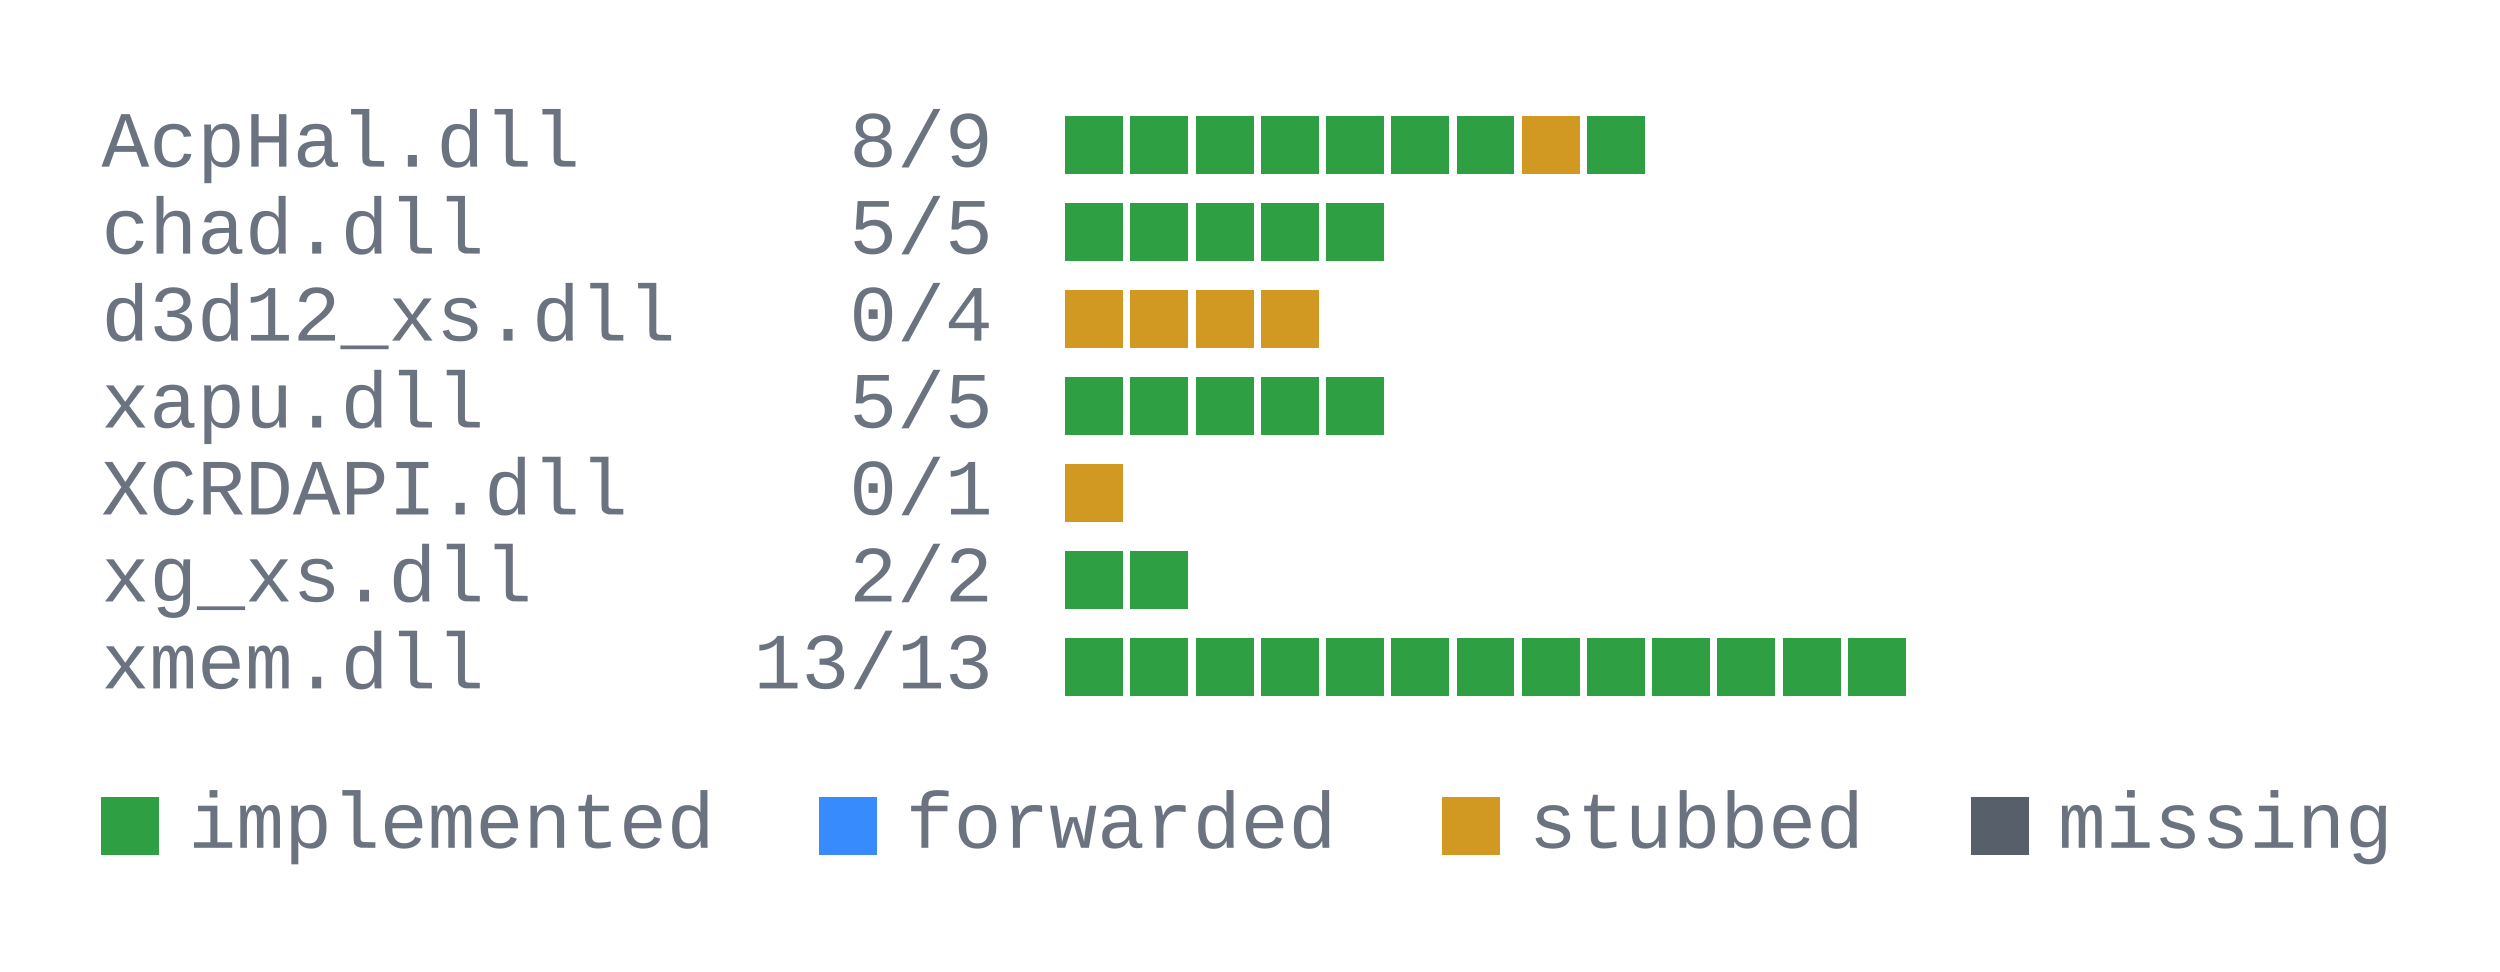
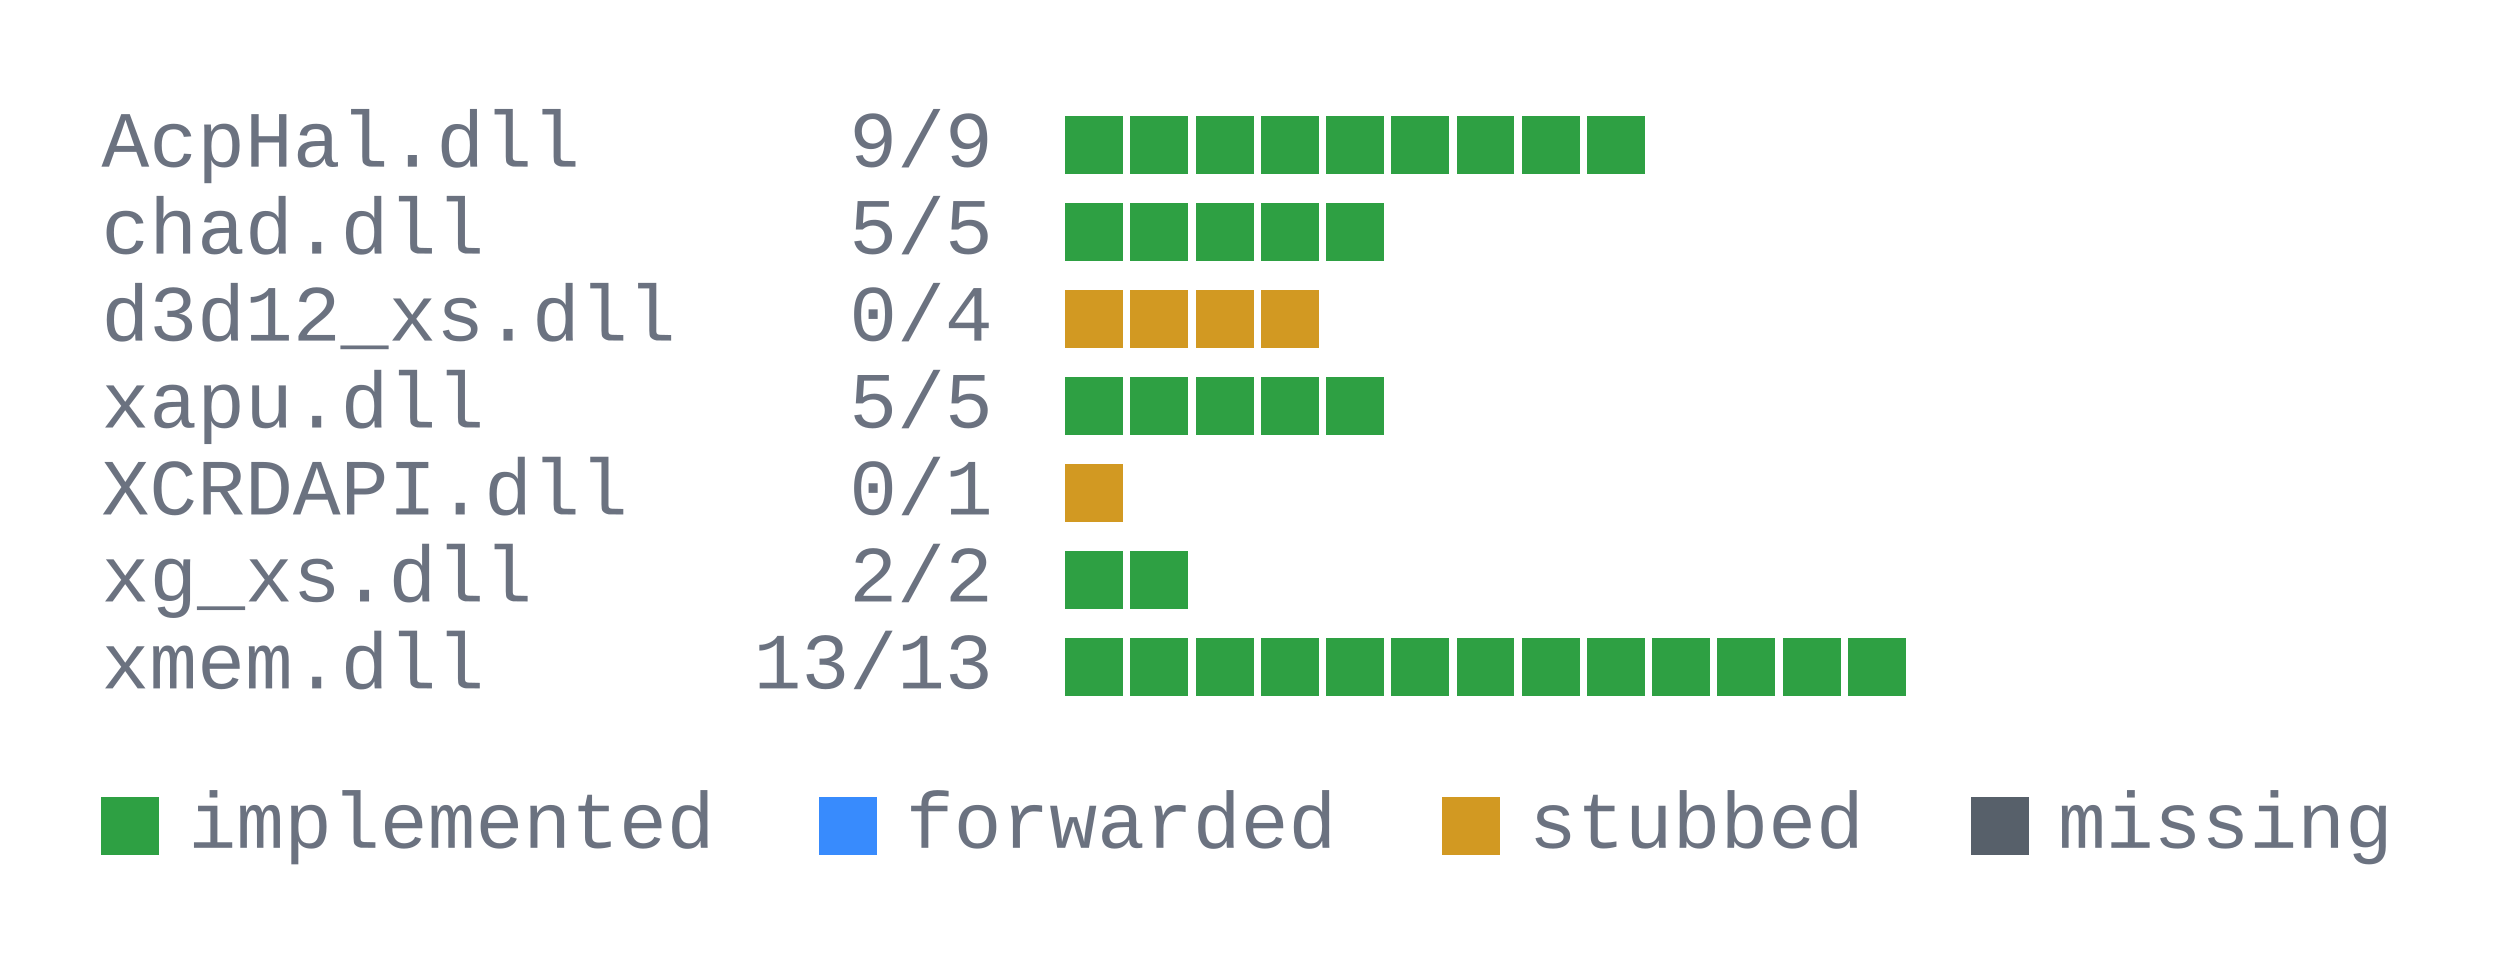
<svg xmlns="http://www.w3.org/2000/svg" width="345" height="134" viewBox="0 0 345 134" role="img">
  <g font-family="ui-monospace, SFMono-Regular, Menlo, Consolas, 'Liberation Mono', monospace" font-size="11" fill="#6b7280">
    <text x="14" y="23">AcpHal.dll</text>
-     <text x="137" y="23" text-anchor="end">8/9</text>
+     <text x="137" y="23" text-anchor="end">9/9</text>
    <g shape-rendering="crispEdges">
      <rect x="147" y="16" width="8" height="8" fill="#2ea043" />
      <rect x="156" y="16" width="8" height="8" fill="#2ea043" />
      <rect x="165" y="16" width="8" height="8" fill="#2ea043" />
      <rect x="174" y="16" width="8" height="8" fill="#2ea043" />
      <rect x="183" y="16" width="8" height="8" fill="#2ea043" />
      <rect x="192" y="16" width="8" height="8" fill="#2ea043" />
      <rect x="201" y="16" width="8" height="8" fill="#2ea043" />
-       <rect x="210" y="16" width="8" height="8" fill="#d29922" />
+       <rect x="210" y="16" width="8" height="8" fill="#2ea043" />
      <rect x="219" y="16" width="8" height="8" fill="#2ea043" />
    </g>
    <text x="14" y="35">chad.dll</text>
    <text x="137" y="35" text-anchor="end">5/5</text>
    <g shape-rendering="crispEdges">
      <rect x="147" y="28" width="8" height="8" fill="#2ea043" />
      <rect x="156" y="28" width="8" height="8" fill="#2ea043" />
      <rect x="165" y="28" width="8" height="8" fill="#2ea043" />
      <rect x="174" y="28" width="8" height="8" fill="#2ea043" />
      <rect x="183" y="28" width="8" height="8" fill="#2ea043" />
    </g>
    <text x="14" y="47">d3d12_xs.dll</text>
    <text x="137" y="47" text-anchor="end">0/4</text>
    <g shape-rendering="crispEdges">
      <rect x="147" y="40" width="8" height="8" fill="#d29922" />
      <rect x="156" y="40" width="8" height="8" fill="#d29922" />
      <rect x="165" y="40" width="8" height="8" fill="#d29922" />
      <rect x="174" y="40" width="8" height="8" fill="#d29922" />
    </g>
    <text x="14" y="59">xapu.dll</text>
    <text x="137" y="59" text-anchor="end">5/5</text>
    <g shape-rendering="crispEdges">
      <rect x="147" y="52" width="8" height="8" fill="#2ea043" />
      <rect x="156" y="52" width="8" height="8" fill="#2ea043" />
      <rect x="165" y="52" width="8" height="8" fill="#2ea043" />
      <rect x="174" y="52" width="8" height="8" fill="#2ea043" />
      <rect x="183" y="52" width="8" height="8" fill="#2ea043" />
    </g>
    <text x="14" y="71">XCRDAPI.dll</text>
    <text x="137" y="71" text-anchor="end">0/1</text>
    <g shape-rendering="crispEdges">
      <rect x="147" y="64" width="8" height="8" fill="#d29922" />
    </g>
    <text x="14" y="83">xg_xs.dll</text>
    <text x="137" y="83" text-anchor="end">2/2</text>
    <g shape-rendering="crispEdges">
      <rect x="147" y="76" width="8" height="8" fill="#2ea043" />
      <rect x="156" y="76" width="8" height="8" fill="#2ea043" />
    </g>
    <text x="14" y="95">xmem.dll</text>
    <text x="137" y="95" text-anchor="end">13/13</text>
    <g shape-rendering="crispEdges">
      <rect x="147" y="88" width="8" height="8" fill="#2ea043" />
      <rect x="156" y="88" width="8" height="8" fill="#2ea043" />
      <rect x="165" y="88" width="8" height="8" fill="#2ea043" />
      <rect x="174" y="88" width="8" height="8" fill="#2ea043" />
      <rect x="183" y="88" width="8" height="8" fill="#2ea043" />
      <rect x="192" y="88" width="8" height="8" fill="#2ea043" />
      <rect x="201" y="88" width="8" height="8" fill="#2ea043" />
      <rect x="210" y="88" width="8" height="8" fill="#2ea043" />
      <rect x="219" y="88" width="8" height="8" fill="#2ea043" />
      <rect x="228" y="88" width="8" height="8" fill="#2ea043" />
      <rect x="237" y="88" width="8" height="8" fill="#2ea043" />
      <rect x="246" y="88" width="8" height="8" fill="#2ea043" />
      <rect x="255" y="88" width="8" height="8" fill="#2ea043" />
    </g>
    <g shape-rendering="crispEdges">
      <rect x="14" y="110" width="8" height="8" fill="#2ea043" />
      <text x="26" y="117">implemented</text>
      <rect x="113" y="110" width="8" height="8" fill="#388bfd" />
      <text x="125" y="117">forwarded</text>
      <rect x="199" y="110" width="8" height="8" fill="#d29922" />
      <text x="211" y="117">stubbed</text>
      <rect x="272" y="110" width="8" height="8" fill="#57606a" />
      <text x="284" y="117">missing</text>
    </g>
  </g>
</svg>
